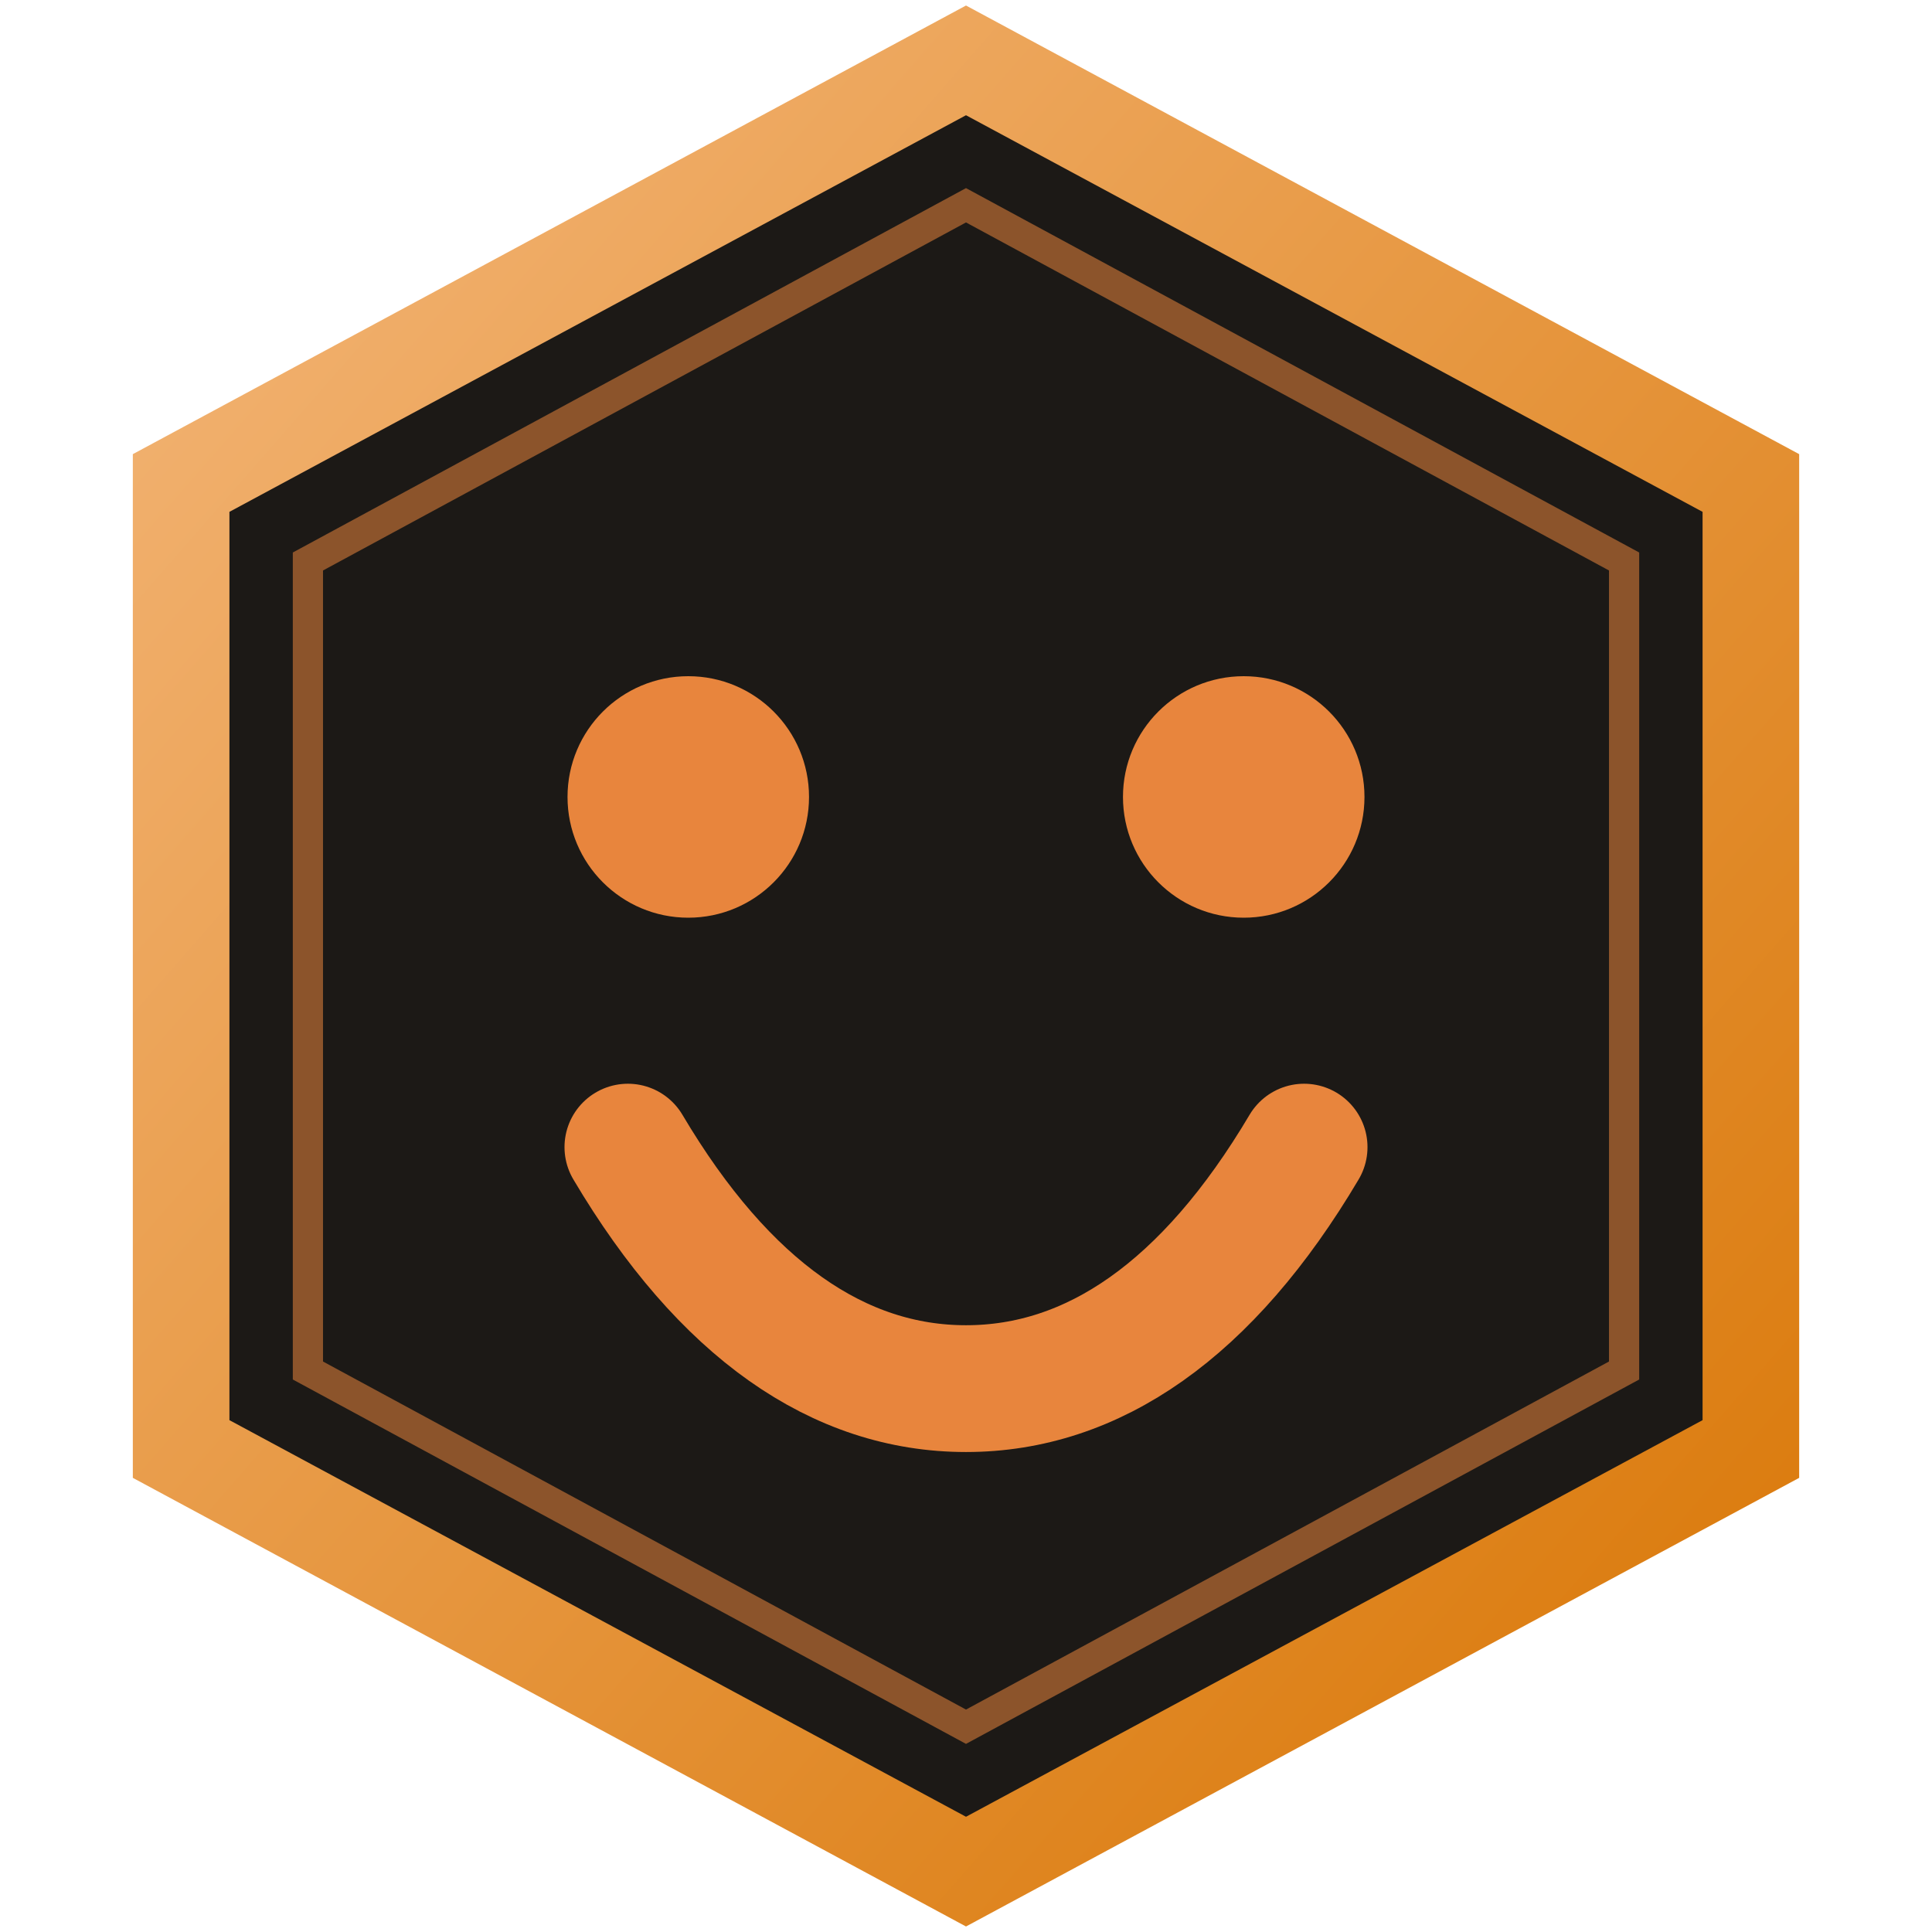
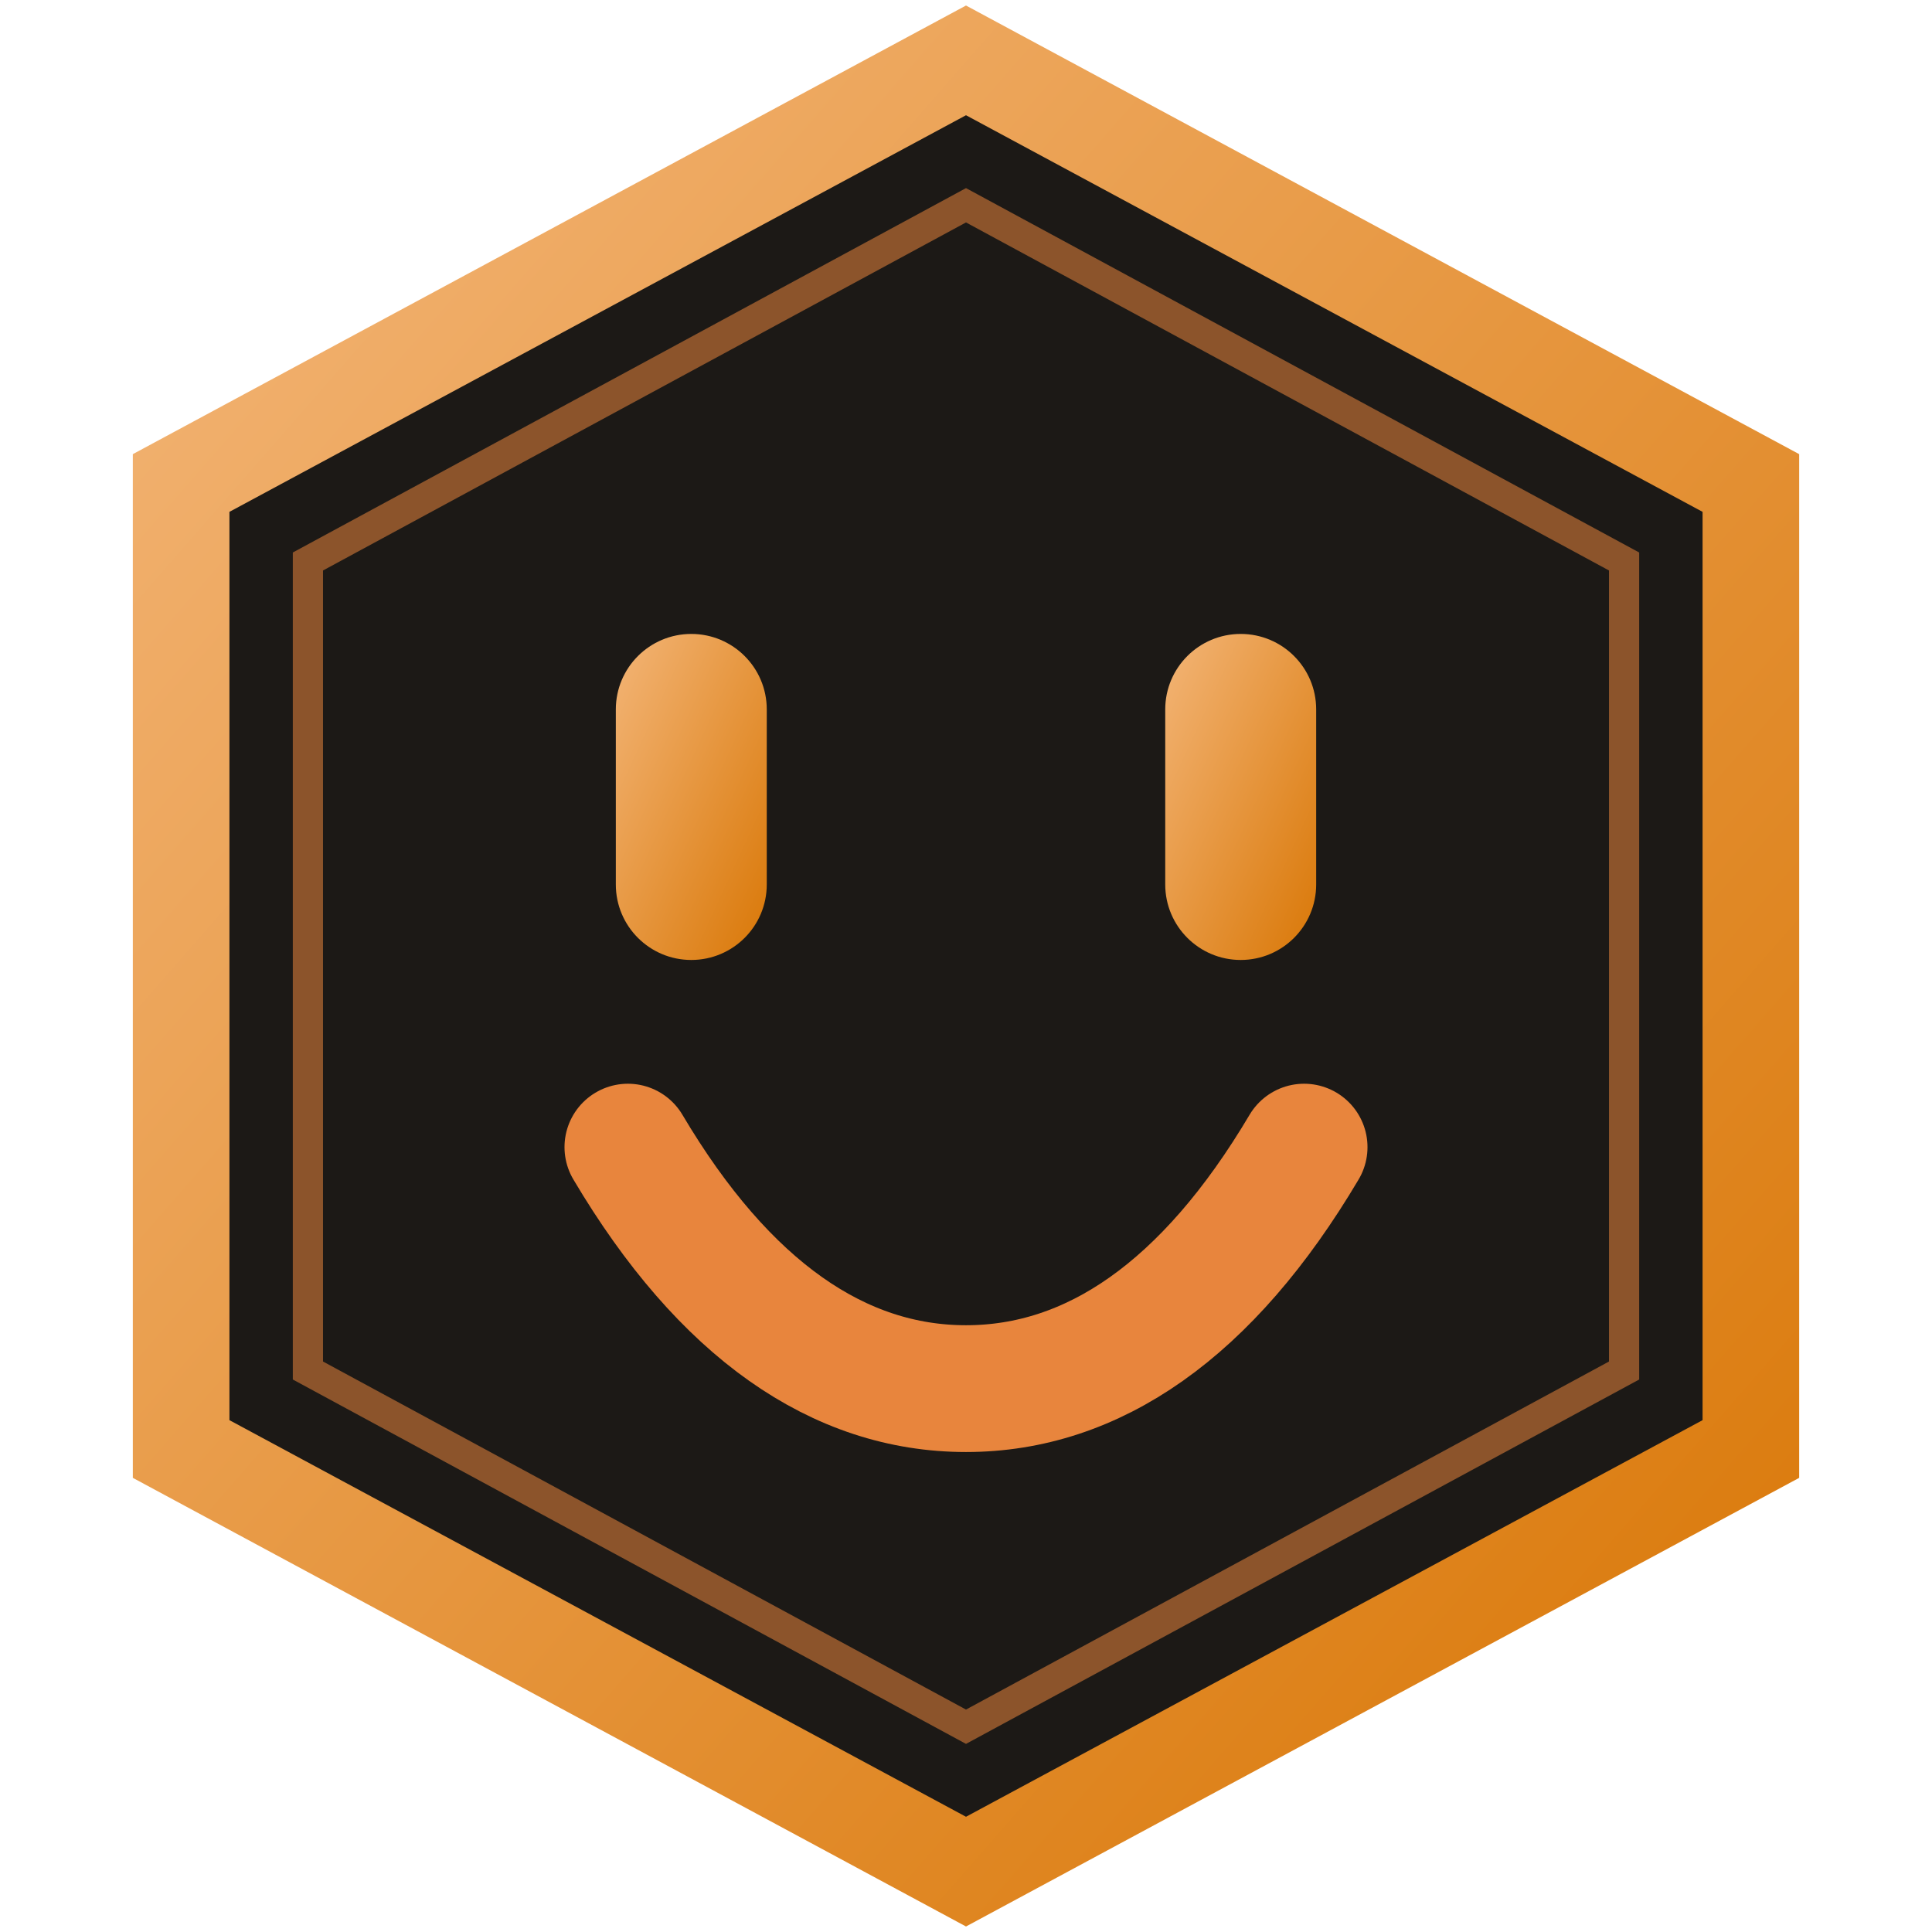
<svg xmlns="http://www.w3.org/2000/svg" viewBox="0 0 32 32">
  <defs>
    <linearGradient id="rim" x1="0" y1="0" x2="1" y2="1">
      <stop offset="0" stop-color="#F3B577" />
      <stop offset="1" stop-color="#D97706" />
    </linearGradient>
  </defs>
  <path d="M16 1 29 8v16L16 31 3 24V8z" fill="#1C1916" stroke="url(#rim)" stroke-width="1.6" />
  <path d="M16 3.4 26.9 9.3v13.4L16 28.6 5.1 22.7V9.3z" fill="none" stroke="#E8853D" stroke-width="0.5" opacity="0.55" />
-   <circle cx="11.4" cy="13.2" r="2" fill="#E8853D" />
-   <circle cx="20.6" cy="13.2" r="2" fill="#E8853D" />
+   <rect x="10.2" y="10.5" width="2.5" height="5.4" rx="1.25" fill="url(#rim)" />
+   <rect x="19.3" y="10.5" width="2.5" height="5.4" rx="1.25" fill="url(#rim)" />
  <path d="M10.4 19c1.6 2.7 3.5 4 5.6 4s4-1.3 5.6-4" fill="none" stroke="#E8853D" stroke-width="2.1" stroke-linecap="round" />
</svg>
